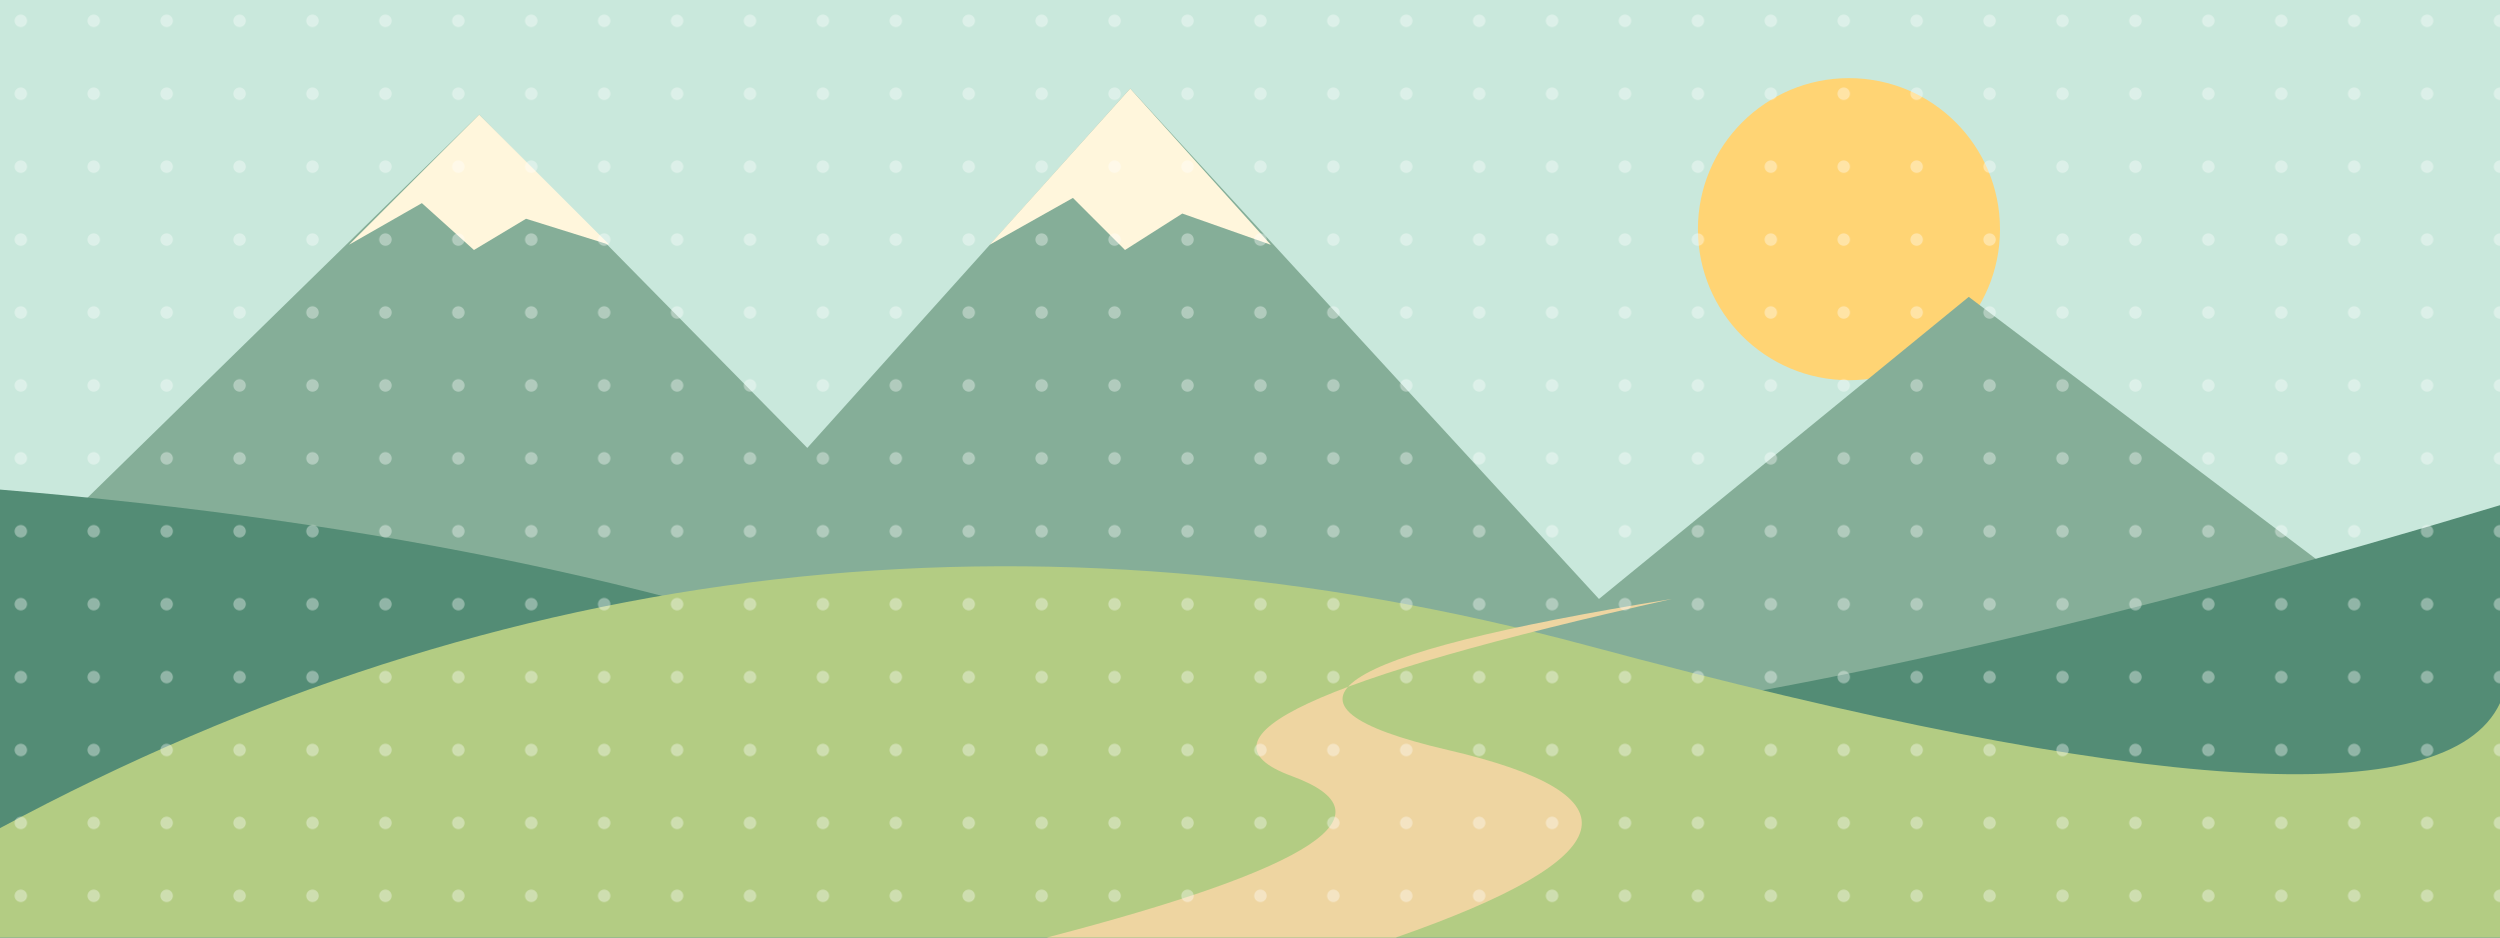
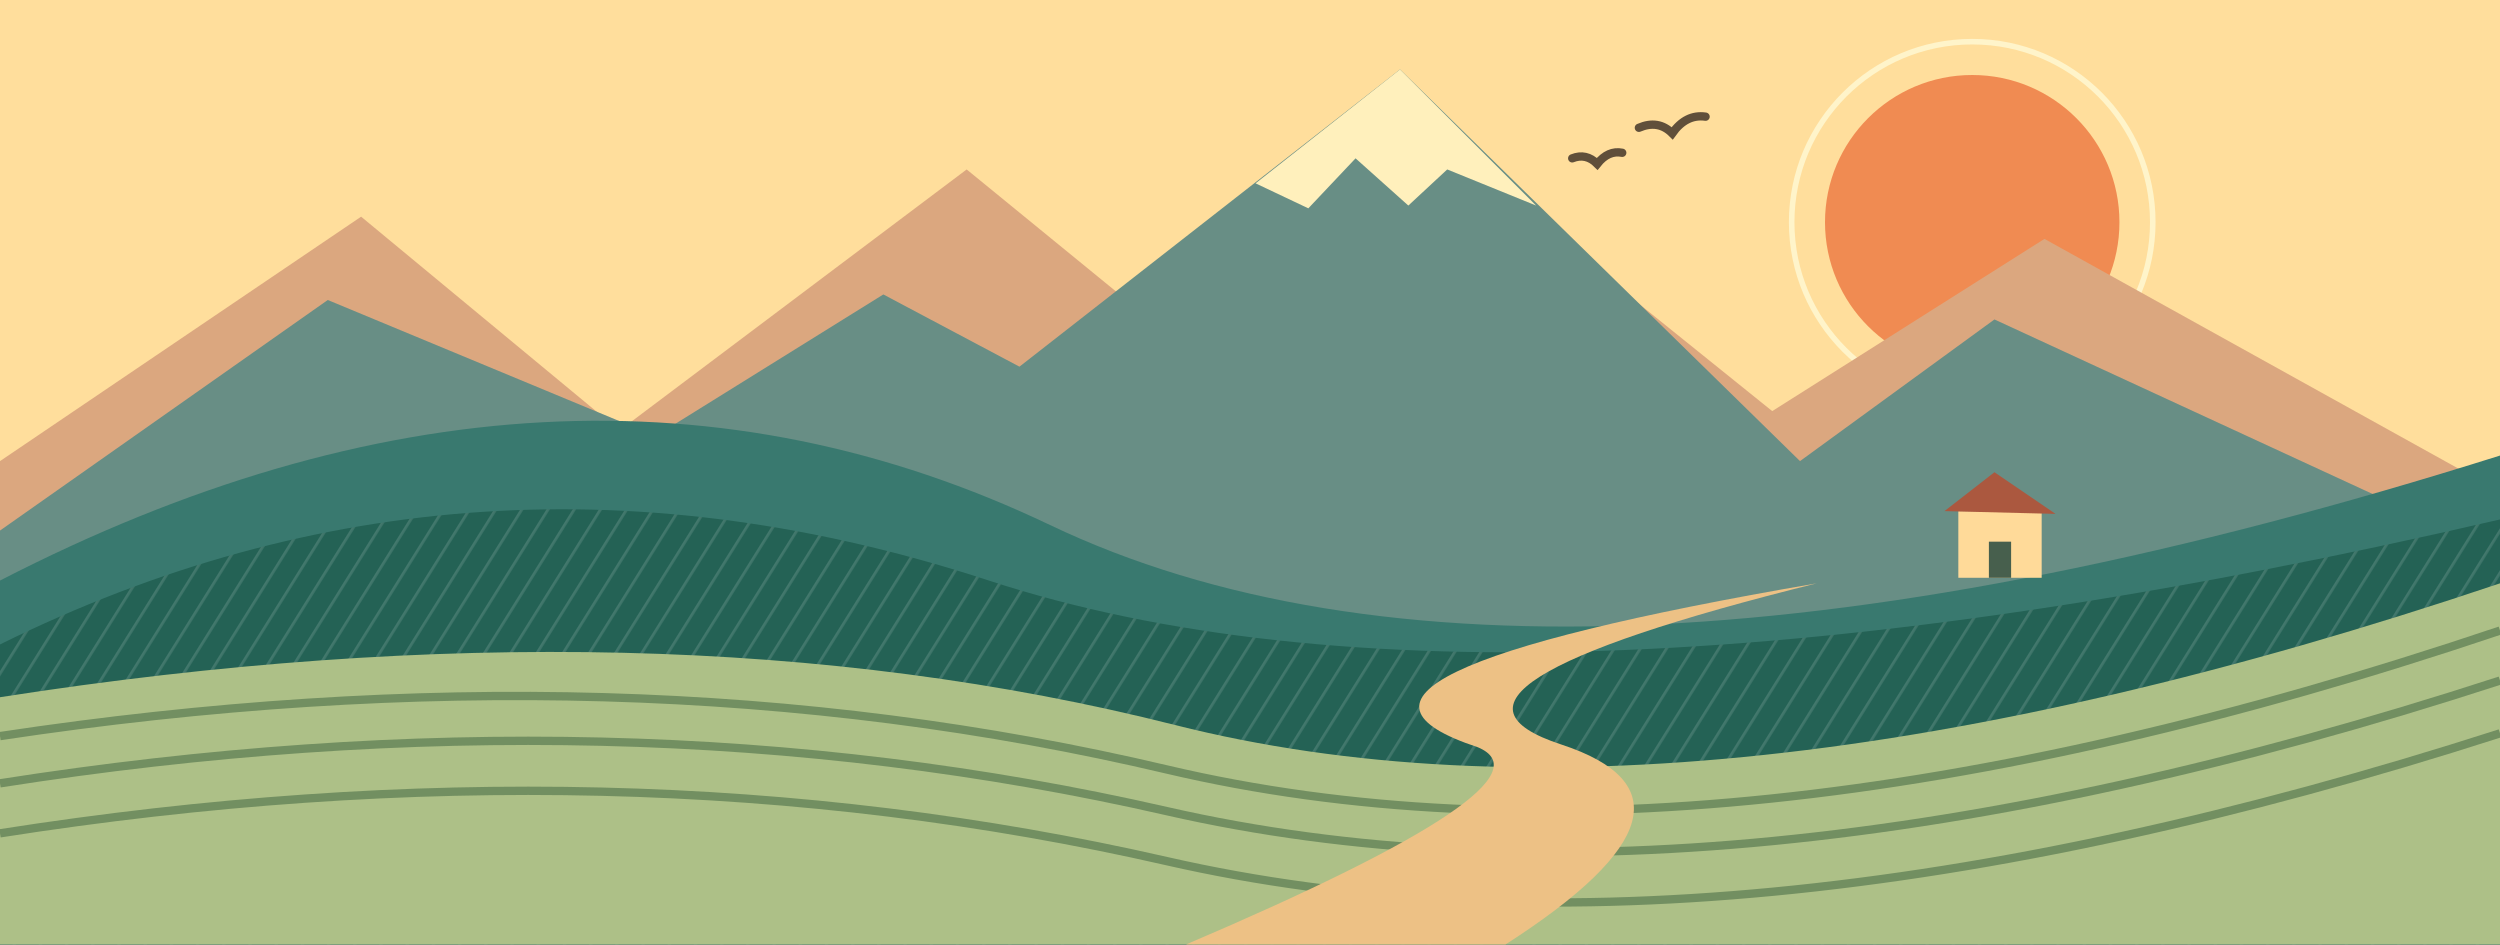
- <svg xmlns="http://www.w3.org/2000/svg" viewBox="0 0 480 180">
+ <svg xmlns="http://www.w3.org/2000/svg" viewBox="0 0 900 340">
  <defs>
-     <pattern id="p" width="14" height="14" patternUnits="userSpaceOnUse">
-       <circle cx="4" cy="4" r="1.2" fill="#fff" opacity=".36" />
+     <pattern id="lines" width="8" height="8" patternUnits="userSpaceOnUse" patternTransform="rotate(32)">
+       <path d="M0 0v8" stroke="#fff" opacity=".13" stroke-width="2" />
    </pattern>
  </defs>
-   <path fill="#c9e8dc" d="M0 0h480v180H0z" />
-   <circle fill="#ffd474" cx="355" cy="44" r="29" />
-   <path fill="#85ae98" d="m0 112 92-90 63 64 62-69 90 98 71-58 102 77v46H0z" />
-   <path fill="#fff6dc" d="m67 47 25-25 25 25-16-5-10 6-10-9zm123 0 27-30 27 30-17-6-11 7-10-10z" />
-   <path fill="#538c75" d="M0 94q109 9 185 39t295-36v83H0z" />
-   <path fill="#b3cc83" d="M0 159q145-78 305-35t175 11v45H0z" />
-   <path fill="#eed5a1" d="M321 115q-99 16-43 29t-10 36h-67q77-20 47-31t73-34z" />
-   <path fill="url(#p)" d="M0 0h480v180H0z" />
+   <path fill="#ffde9c" d="M0 0h900v340H0z" />
+   <circle cx="710" cy="80" r="53" fill="#f08b52" />
+   <circle cx="710" cy="80" r="65" fill="none" stroke="#fff4ca" stroke-width="2" />
+   <path fill="#dba77f" d="m0 166 130-88 93 77 125-94 82 67 90-75 118 95 98-62 164 91v153H0z" />
+   <path fill="#688e85" d="m0 191 118-83 118 49 82-51 49 26L504 25l144 141 70-51 182 84v141H0z" />
+   <path fill="#fff0bc" d="m452 66 52-41 49 49-32-13-14 13-19-17-17 18z" />
+   <path fill="#39796f" d="M0 209q202-104 378-20t522-25v176H0z" />
+   <path fill="#246255" d="M0 232q170-84 356-23t544-22v153H0z" />
+   <path fill="url(#lines)" d="M0 232q170-84 356-23t544-22v153H0z" />
+   <path fill="#adc087" d="M0 251q237-37 423 10t477-51v130H0z" />
+   <g fill="none" stroke="#728f61" stroke-width="3">
+     <path d="M0 265q225-34 420 12t480-50" />
+     <path d="M0 282q223-35 420 10t480-47" />
+     <path d="M0 300q223-35 420 10t480-46" />
+   </g>
+   <path fill="#edc185" d="M654 210q-153 38-92 58t-20 72H427q136-58 105-71-76-25 122-59z" />
+   <g transform="translate(705 184)">
+     <path fill="#ffda99" d="M0 0h30v24H0z" />
+     <path fill="#ab583f" d="m-5 0 18-14L35 1z" />
+     <path fill="#475f4d" d="M11 11h8v13h-8z" />
+   </g>
+   <g fill="none" stroke="#604f3a" stroke-width="3" stroke-linecap="round">
+     <path d="M590 46q7-3 12 2 5-7 12-6m-48 15q5-2 9 2 4-5 9-4" />
+   </g>
</svg>
